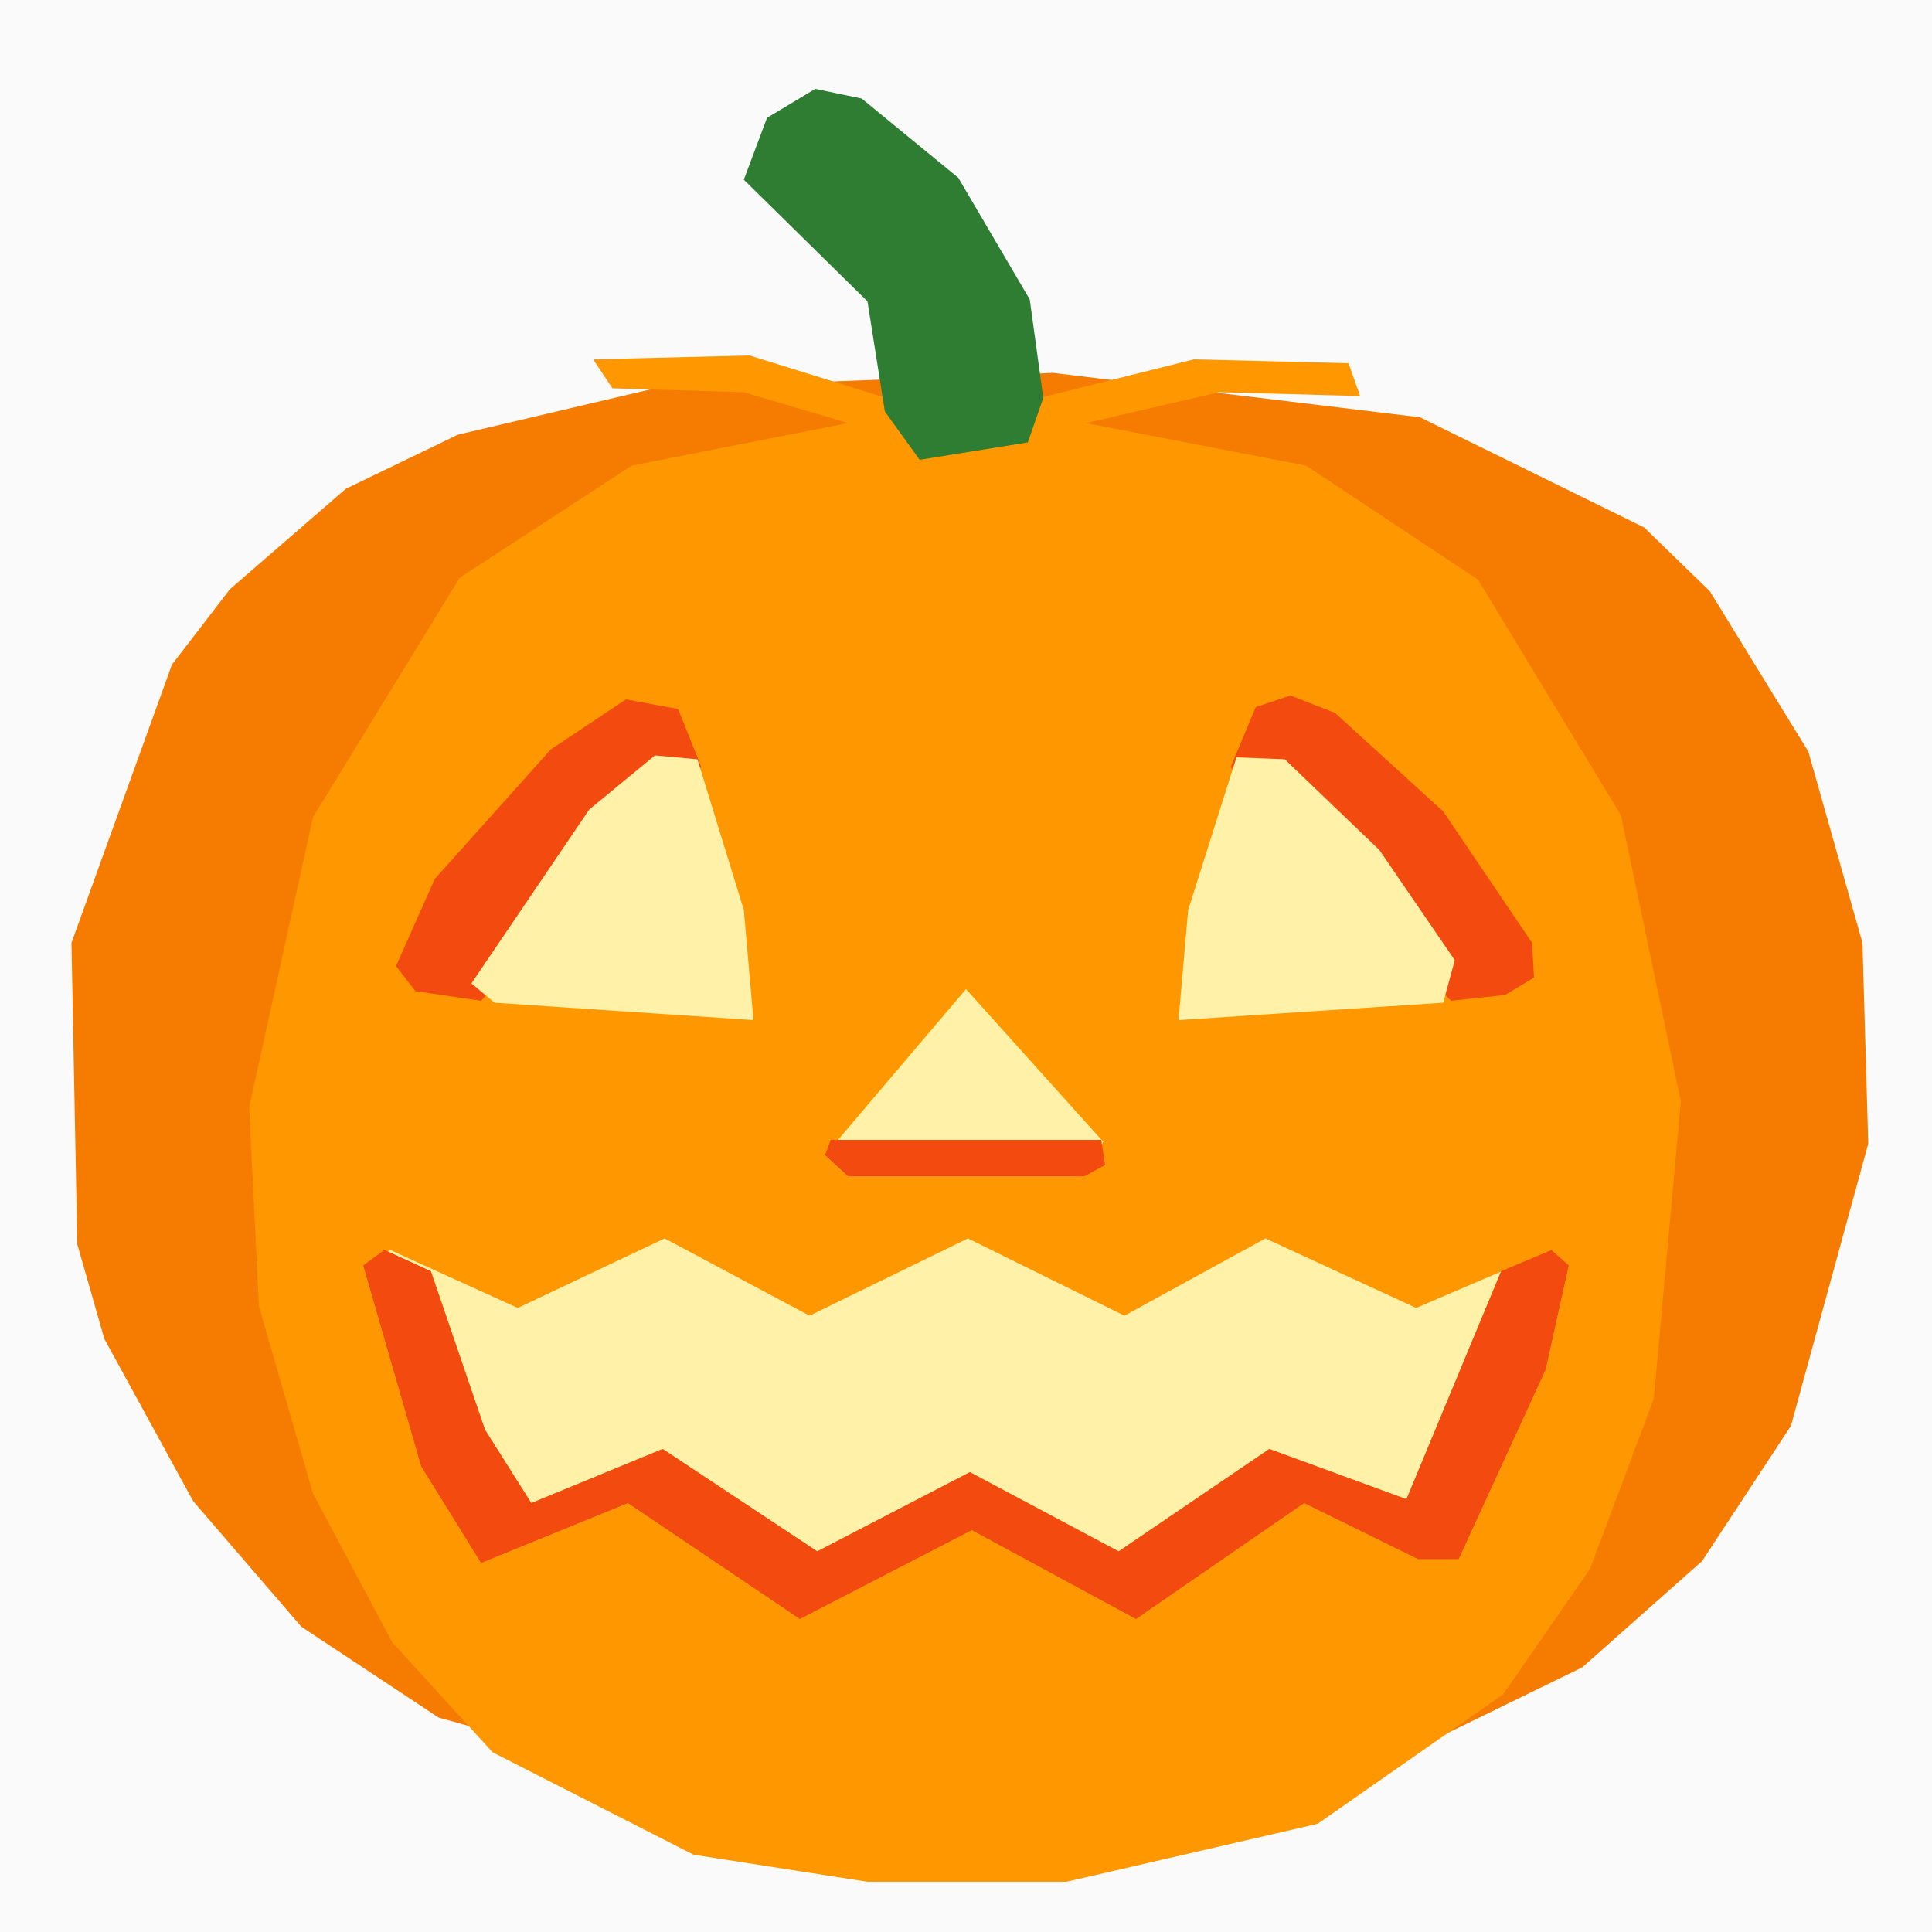
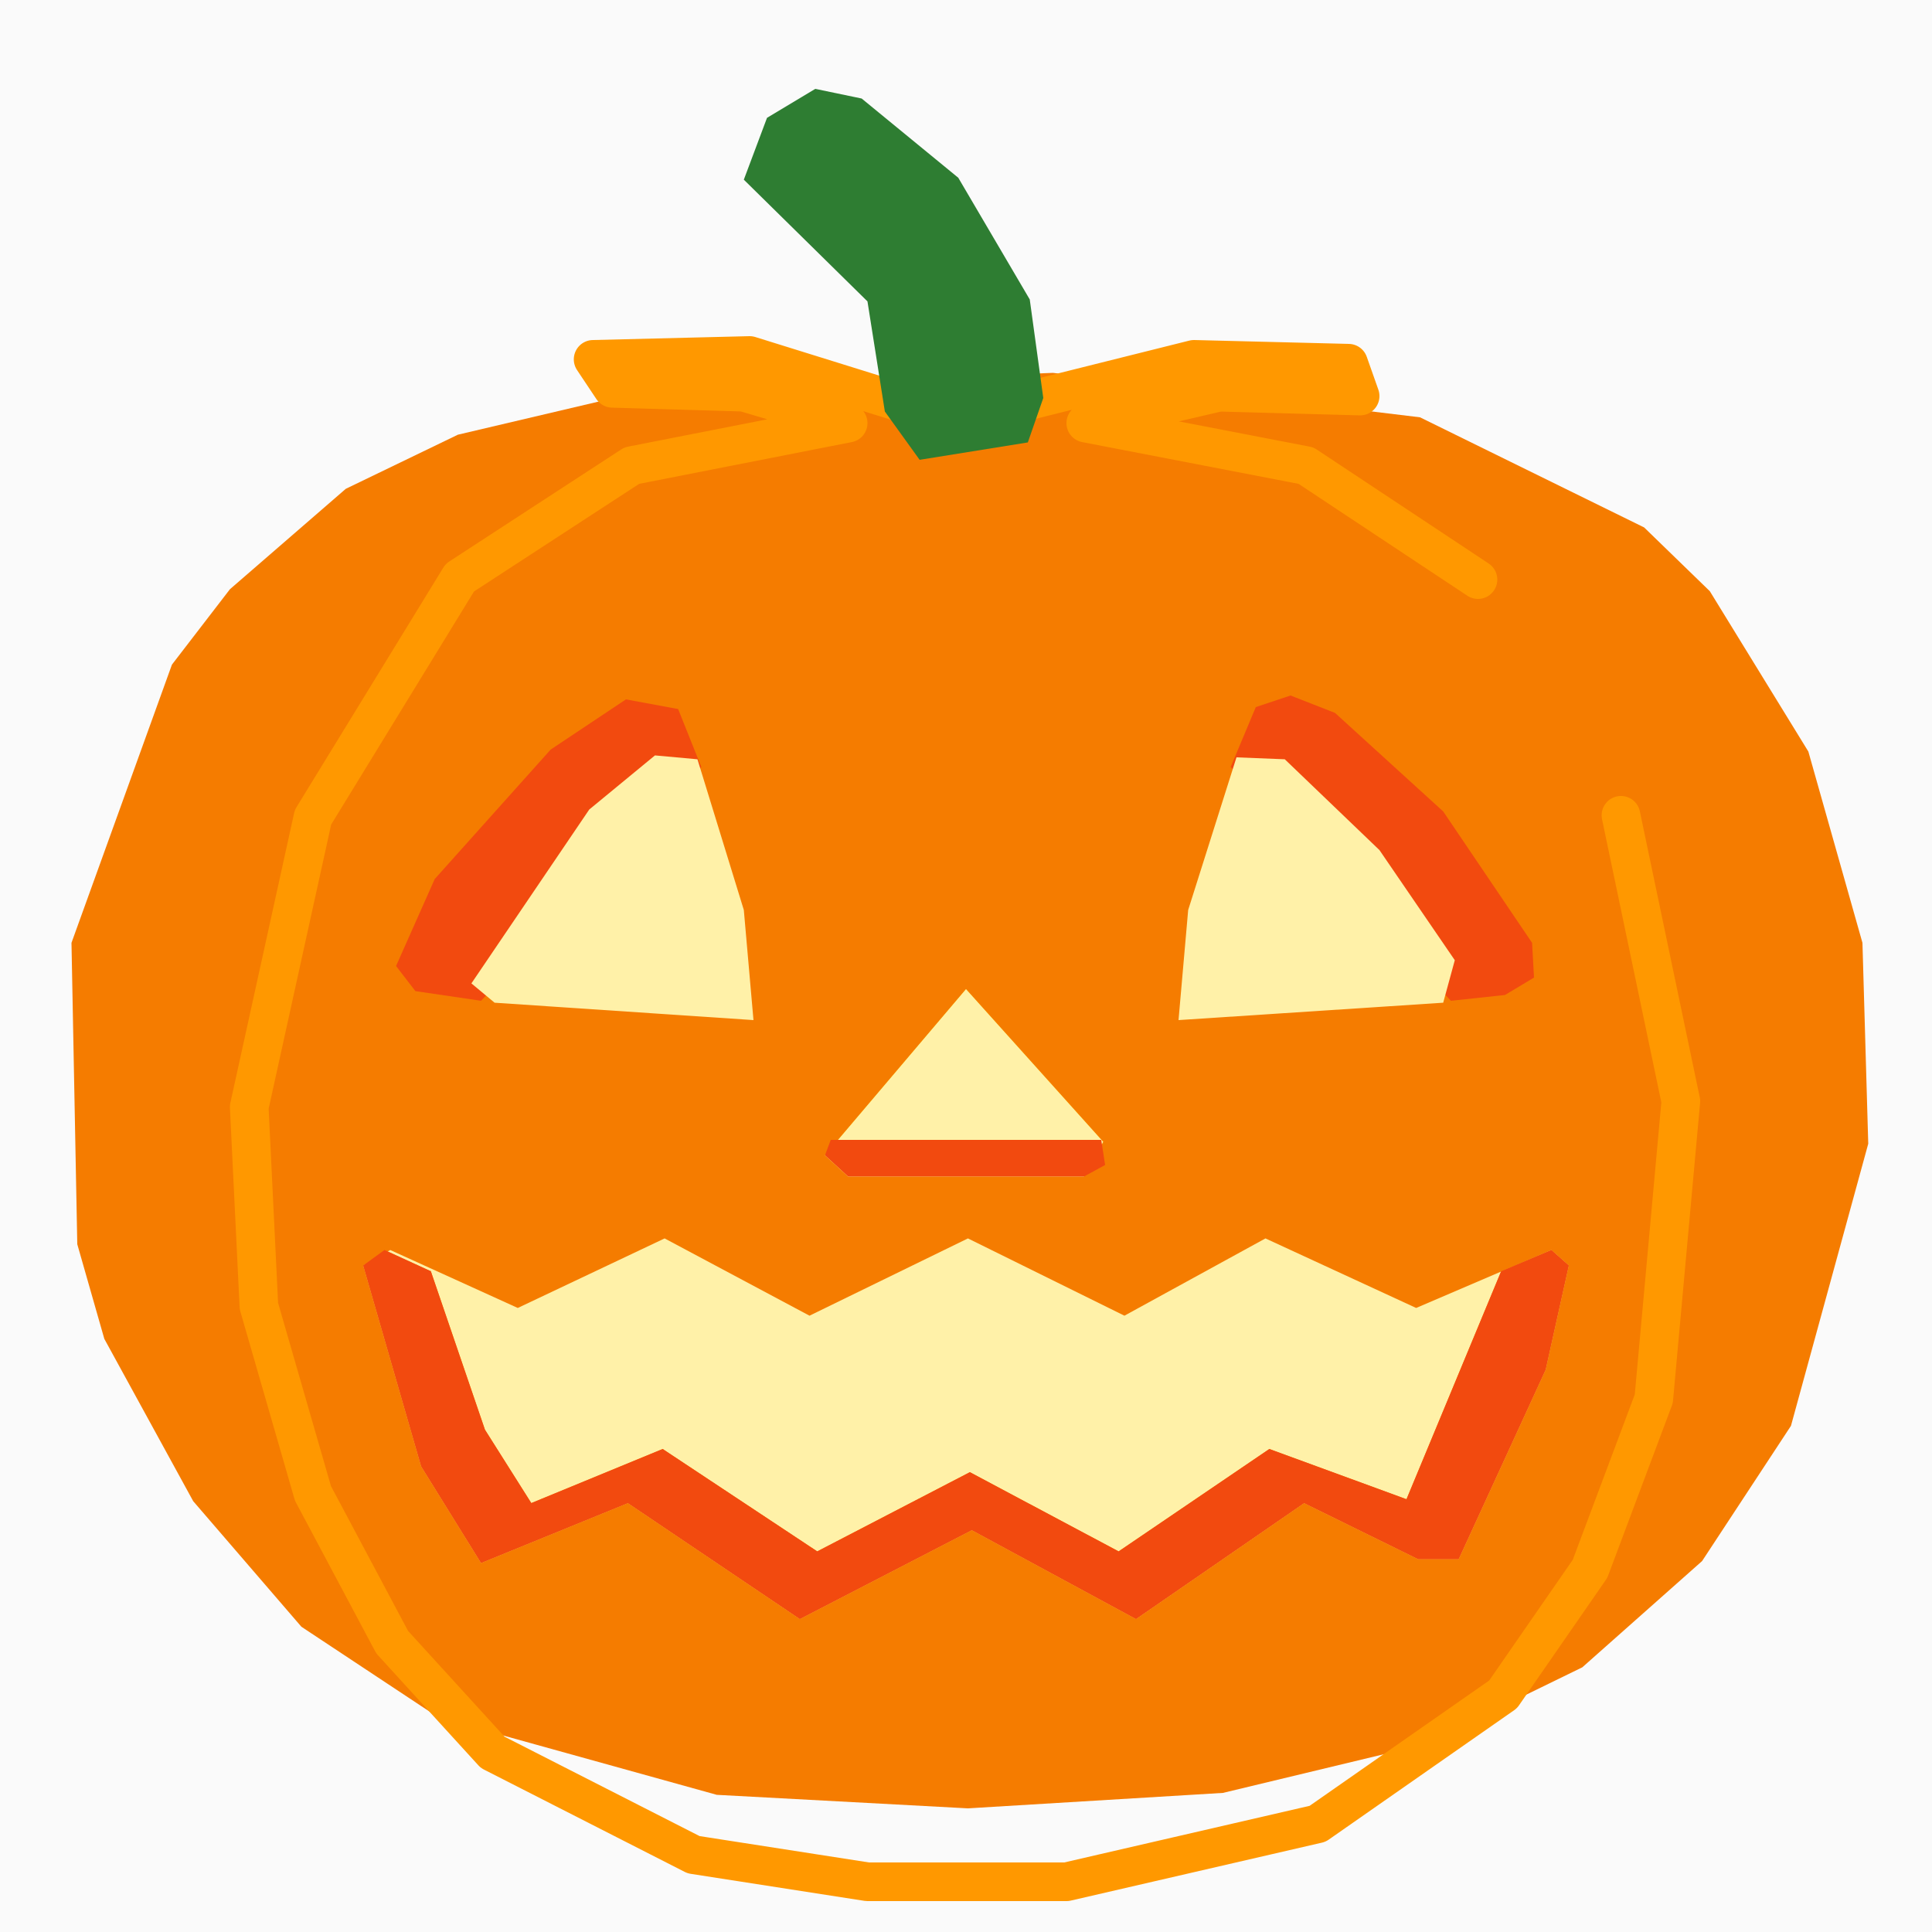
<svg xmlns="http://www.w3.org/2000/svg" viewBox="0 0 100 100" width="200" height="200">
  <rect width="100" height="100" fill="#fafafa" />
  <polygon points="85.1,27.3 73.5,21.6 54.5,19.3 33.9,20.1 23.7,22.5 17.9,25.3 11.9,30.5 8.9,34.4 3.7,48.8 4,64.4 5.4,69.3 10,77.7 15.6,84.2 22.7,88.9 37.1,92.9 50.1,93.6 63.3,92.8 73.7,90.3 81.9,86.3 88.1,80.8 92.7,73.8 96.7,59.2 96.4,48.8 93.6,38.9 88.5,30.6" fill="#F57C00" />
-   <polygon points="76.5,30 67.6,24.1 56.2,21.9 63.1,20.3 70.4,20.5 69.8,18.8 61.8,18.6 49.4,21.7 38.8,18.4 30.7,18.6 31.7,20.1 38.5,20.3 43.9,21.9 32.7,24.1 23.8,29.9 16.2,42.3 12.9,57.3 13.4,67.6 16.2,77.3 20.3,85 25.5,90.7 35.9,96 44.9,97.4 55.2,97.4 68.2,94.4 77.8,87.7 82.3,81.2 85.6,72.4 87,57 83.9,42.2" fill="#FF9800" />
+   <polyline points="76.5,30 67.6,24.1 56.2,21.9 63.1,20.3 70.4,20.5 69.8,18.8 61.8,18.6 49.4,21.7 38.8,18.4 30.7,18.6 31.7,20.1 38.5,20.3 43.9,21.9 32.7,24.1 23.8,29.9 16.2,42.3 12.9,57.3 13.4,67.6 16.2,77.3 20.3,85 25.5,90.7 35.9,96 44.9,97.4 55.2,97.4 68.2,94.4 77.8,87.7 82.3,81.2 85.6,72.4 87,57 83.9,42.2" fill="none" stroke="#FF9800" stroke-width="2" stroke-linecap="round" stroke-linejoin="round" />
  <polygon points="45.8,21.3 44.9,15.6 38.5,9.3 39.7,6.1 42.2,4.6 44.6,5.1 49.6,9.2 53.3,15.5 54,20.6 53.2,22.9 47.6,23.8" fill="#2E7D32" />
  <polygon points="80.3,64.7 73.3,67.7 65.5,64.1 58.2,68.1 50.1,64.1 41.9,68.1 34.4,64.1 26.8,67.7 20.2,64.7 18.8,65.5 21.8,75.9 24.9,80.9 32.5,77.8 41.4,83.8 50.3,79.2 58.8,83.8 67.5,77.8 73.4,80.7 75.5,80.7 80,70.9 81.2,65.5" fill="#FFF1A8" />
  <polygon points="80.3,64.7 77.7,65.8 72.8,77.6 65.7,75 57.9,80.3 50.2,76.2 42.3,80.3 34.3,75 27.5,77.8 25.1,74 22.3,65.8 19.9,64.7 18.8,65.5 21.8,75.9 24.9,80.9 32.5,77.8 41.4,83.8 50.3,79.2 58.8,83.8 67.5,77.8 73.4,80.7 75.5,80.7 80,70.9 81.2,65.5" fill="#F57C00" />
  <polygon points="80.3,64.7 77.7,65.8 72.8,77.6 65.7,75 57.9,80.3 50.2,76.2 42.3,80.3 34.3,75 27.5,77.8 25.1,74 22.3,65.8 19.9,64.7 18.8,65.5 21.8,75.9 24.9,80.9 32.5,77.8 41.4,83.8 50.3,79.2 58.8,83.8 67.5,77.8 73.4,80.7 75.5,80.7 80,70.9 81.2,65.5" fill="#F24A0F" />
  <polygon points="57.1,59.1 50,51.2 42.7,59.8 43.9,60.9 56.1,60.9" fill="#FFD600" />
  <polygon points="57.1,59.1 50,51.2 42.7,59.8 43.9,60.9 56.1,60.9" fill="#FFF1A8" />
  <polygon points="57,59 43,59 42.7,59.8 43.9,60.9 56.1,60.9 57.2,60.3" fill="#F24A0F" />
  <polygon points="77.9,51.5 75.1,51.8 63.7,39.7 65,36.6 66.8,36 69.1,36.9 74.7,42 79.3,48.8 79.4,50.6" fill="#F24A0F" />
  <polygon points="74.7,51.9 61,52.8 61.5,47.1 64,39.2 66.5,39.3 71.4,44 75.3,49.7" fill="#FFF1A8" />
  <polygon points="20.5,50 22.5,45.5 28.5,38.8 32.4,36.2 35.1,36.7 36.3,39.7 24.9,51.8 21.5,51.3" fill="#F24A0F" />
  <polygon points="24.4,50.9 30.5,41.9 33.9,39.1 36.1,39.3 38.5,47.1 39,52.8 25.6,51.9" fill="#FFF1A8" />
</svg>
